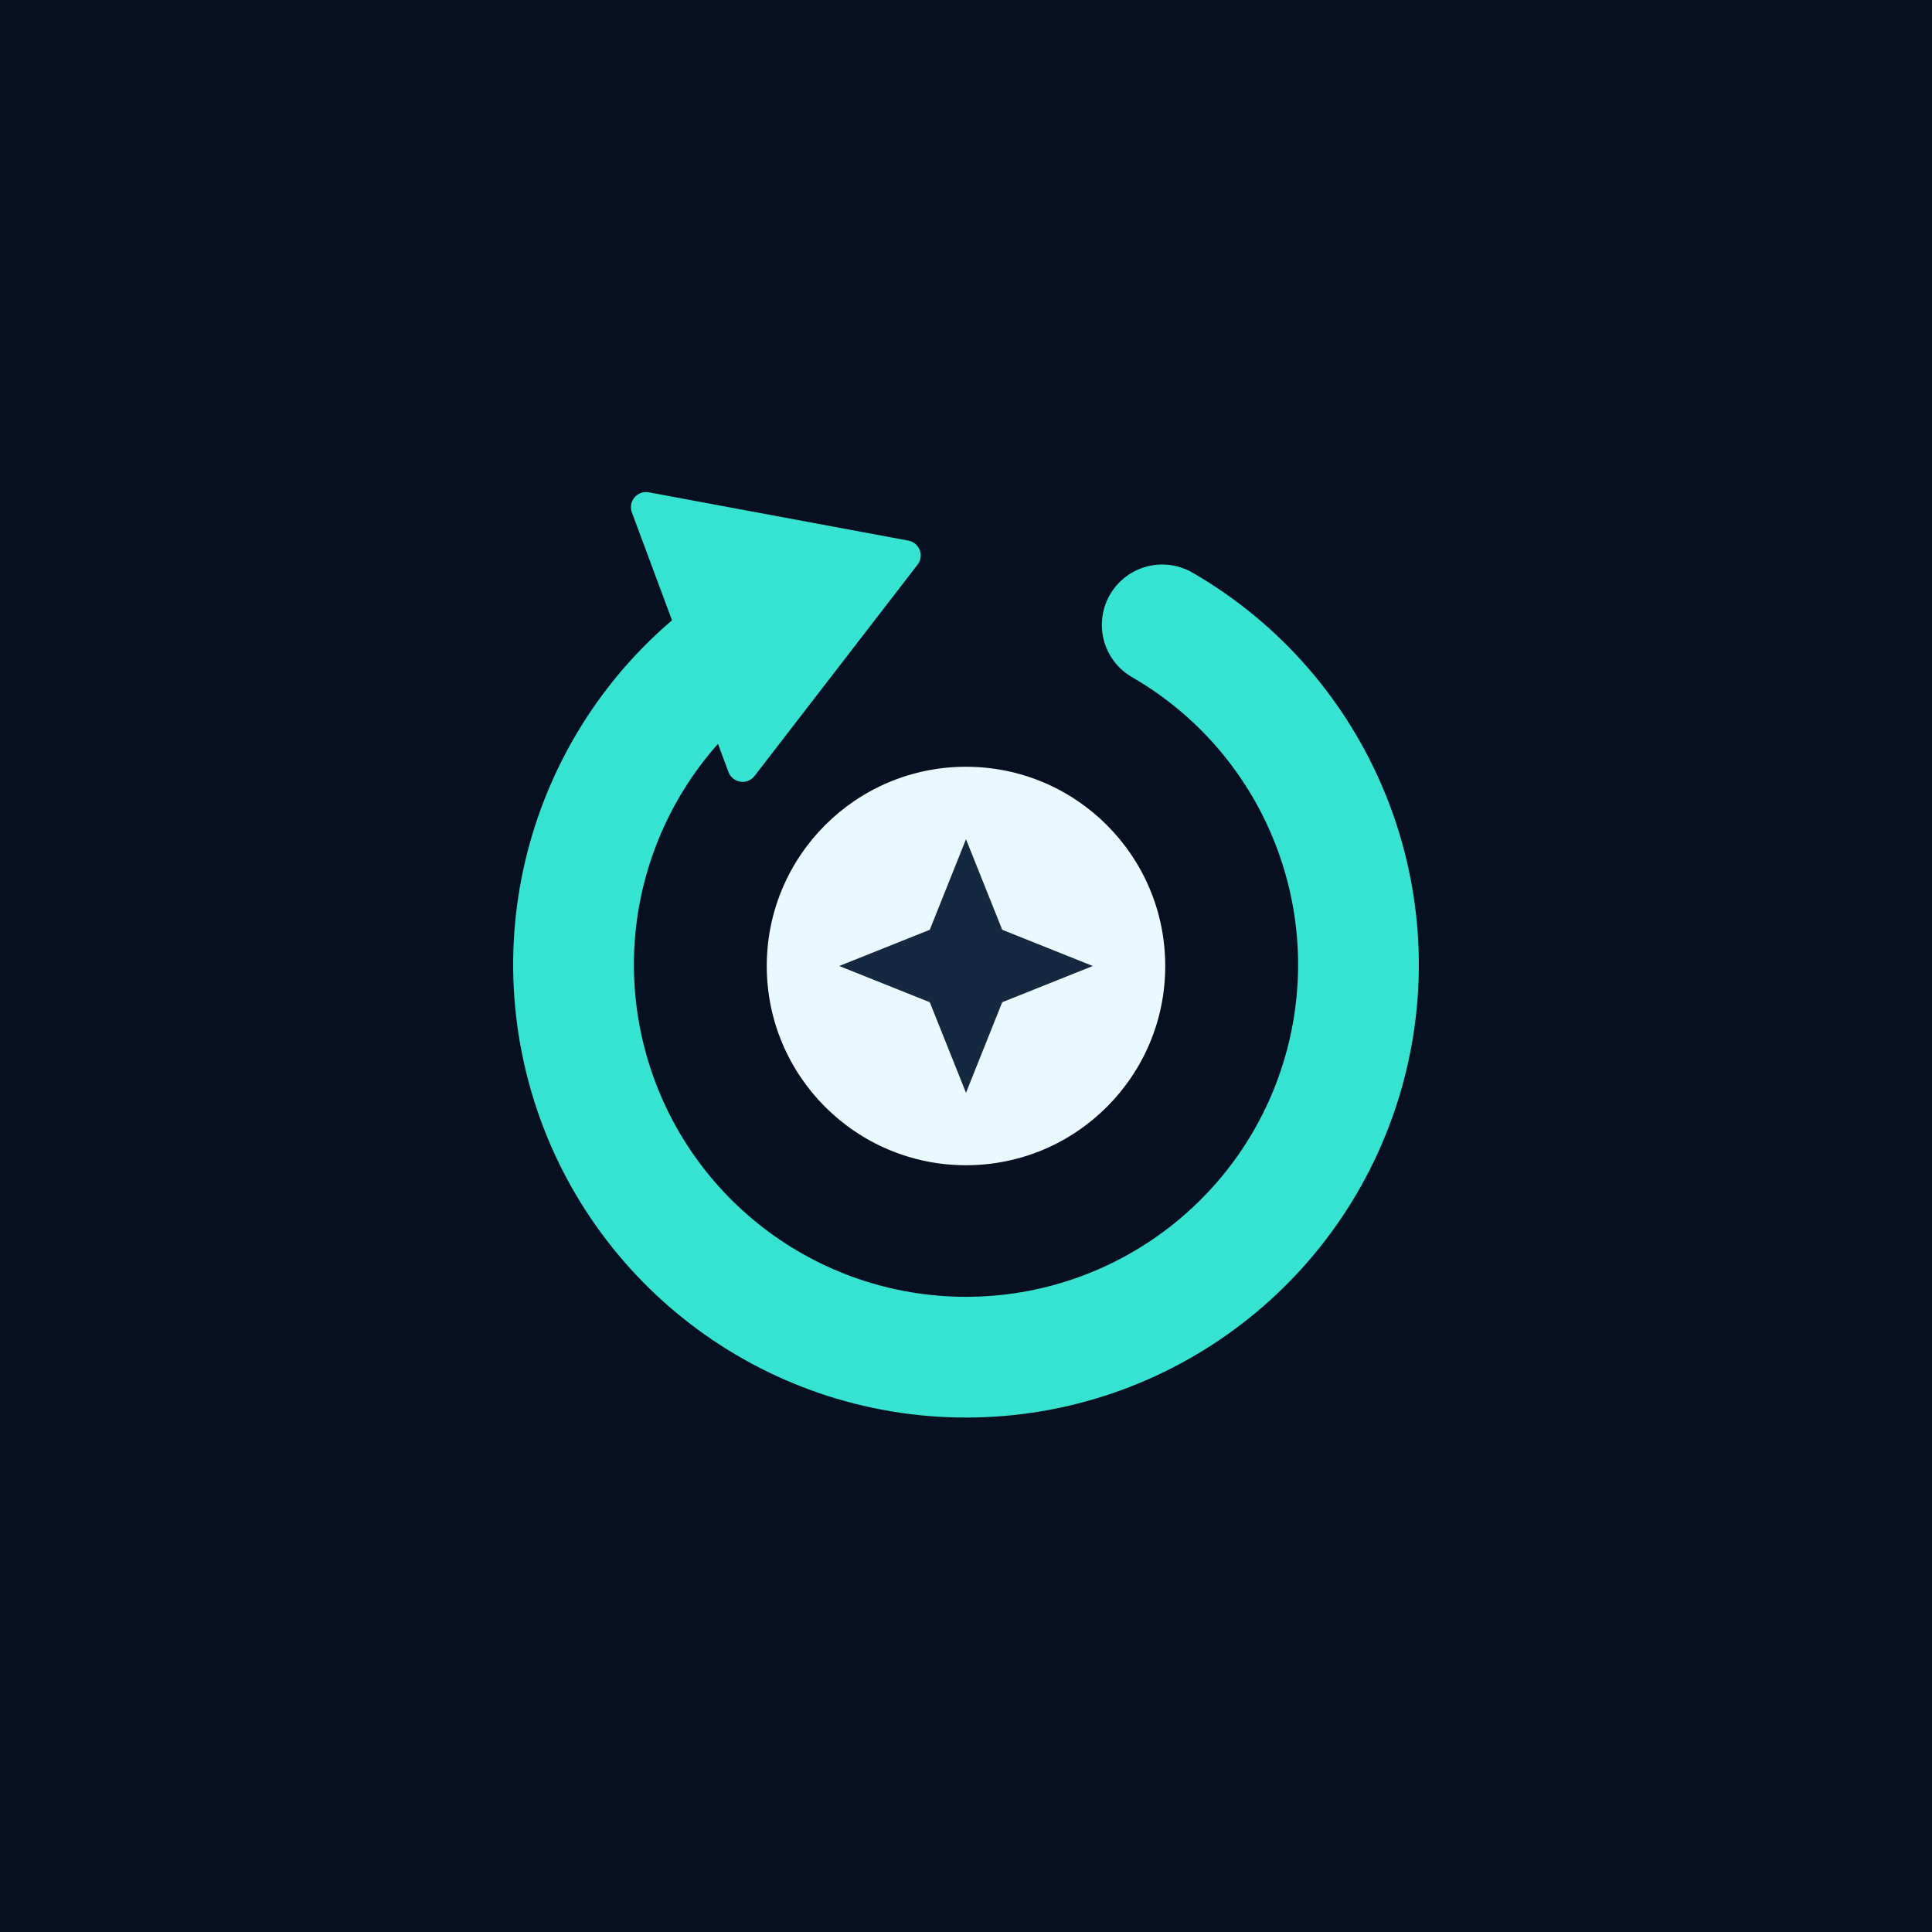
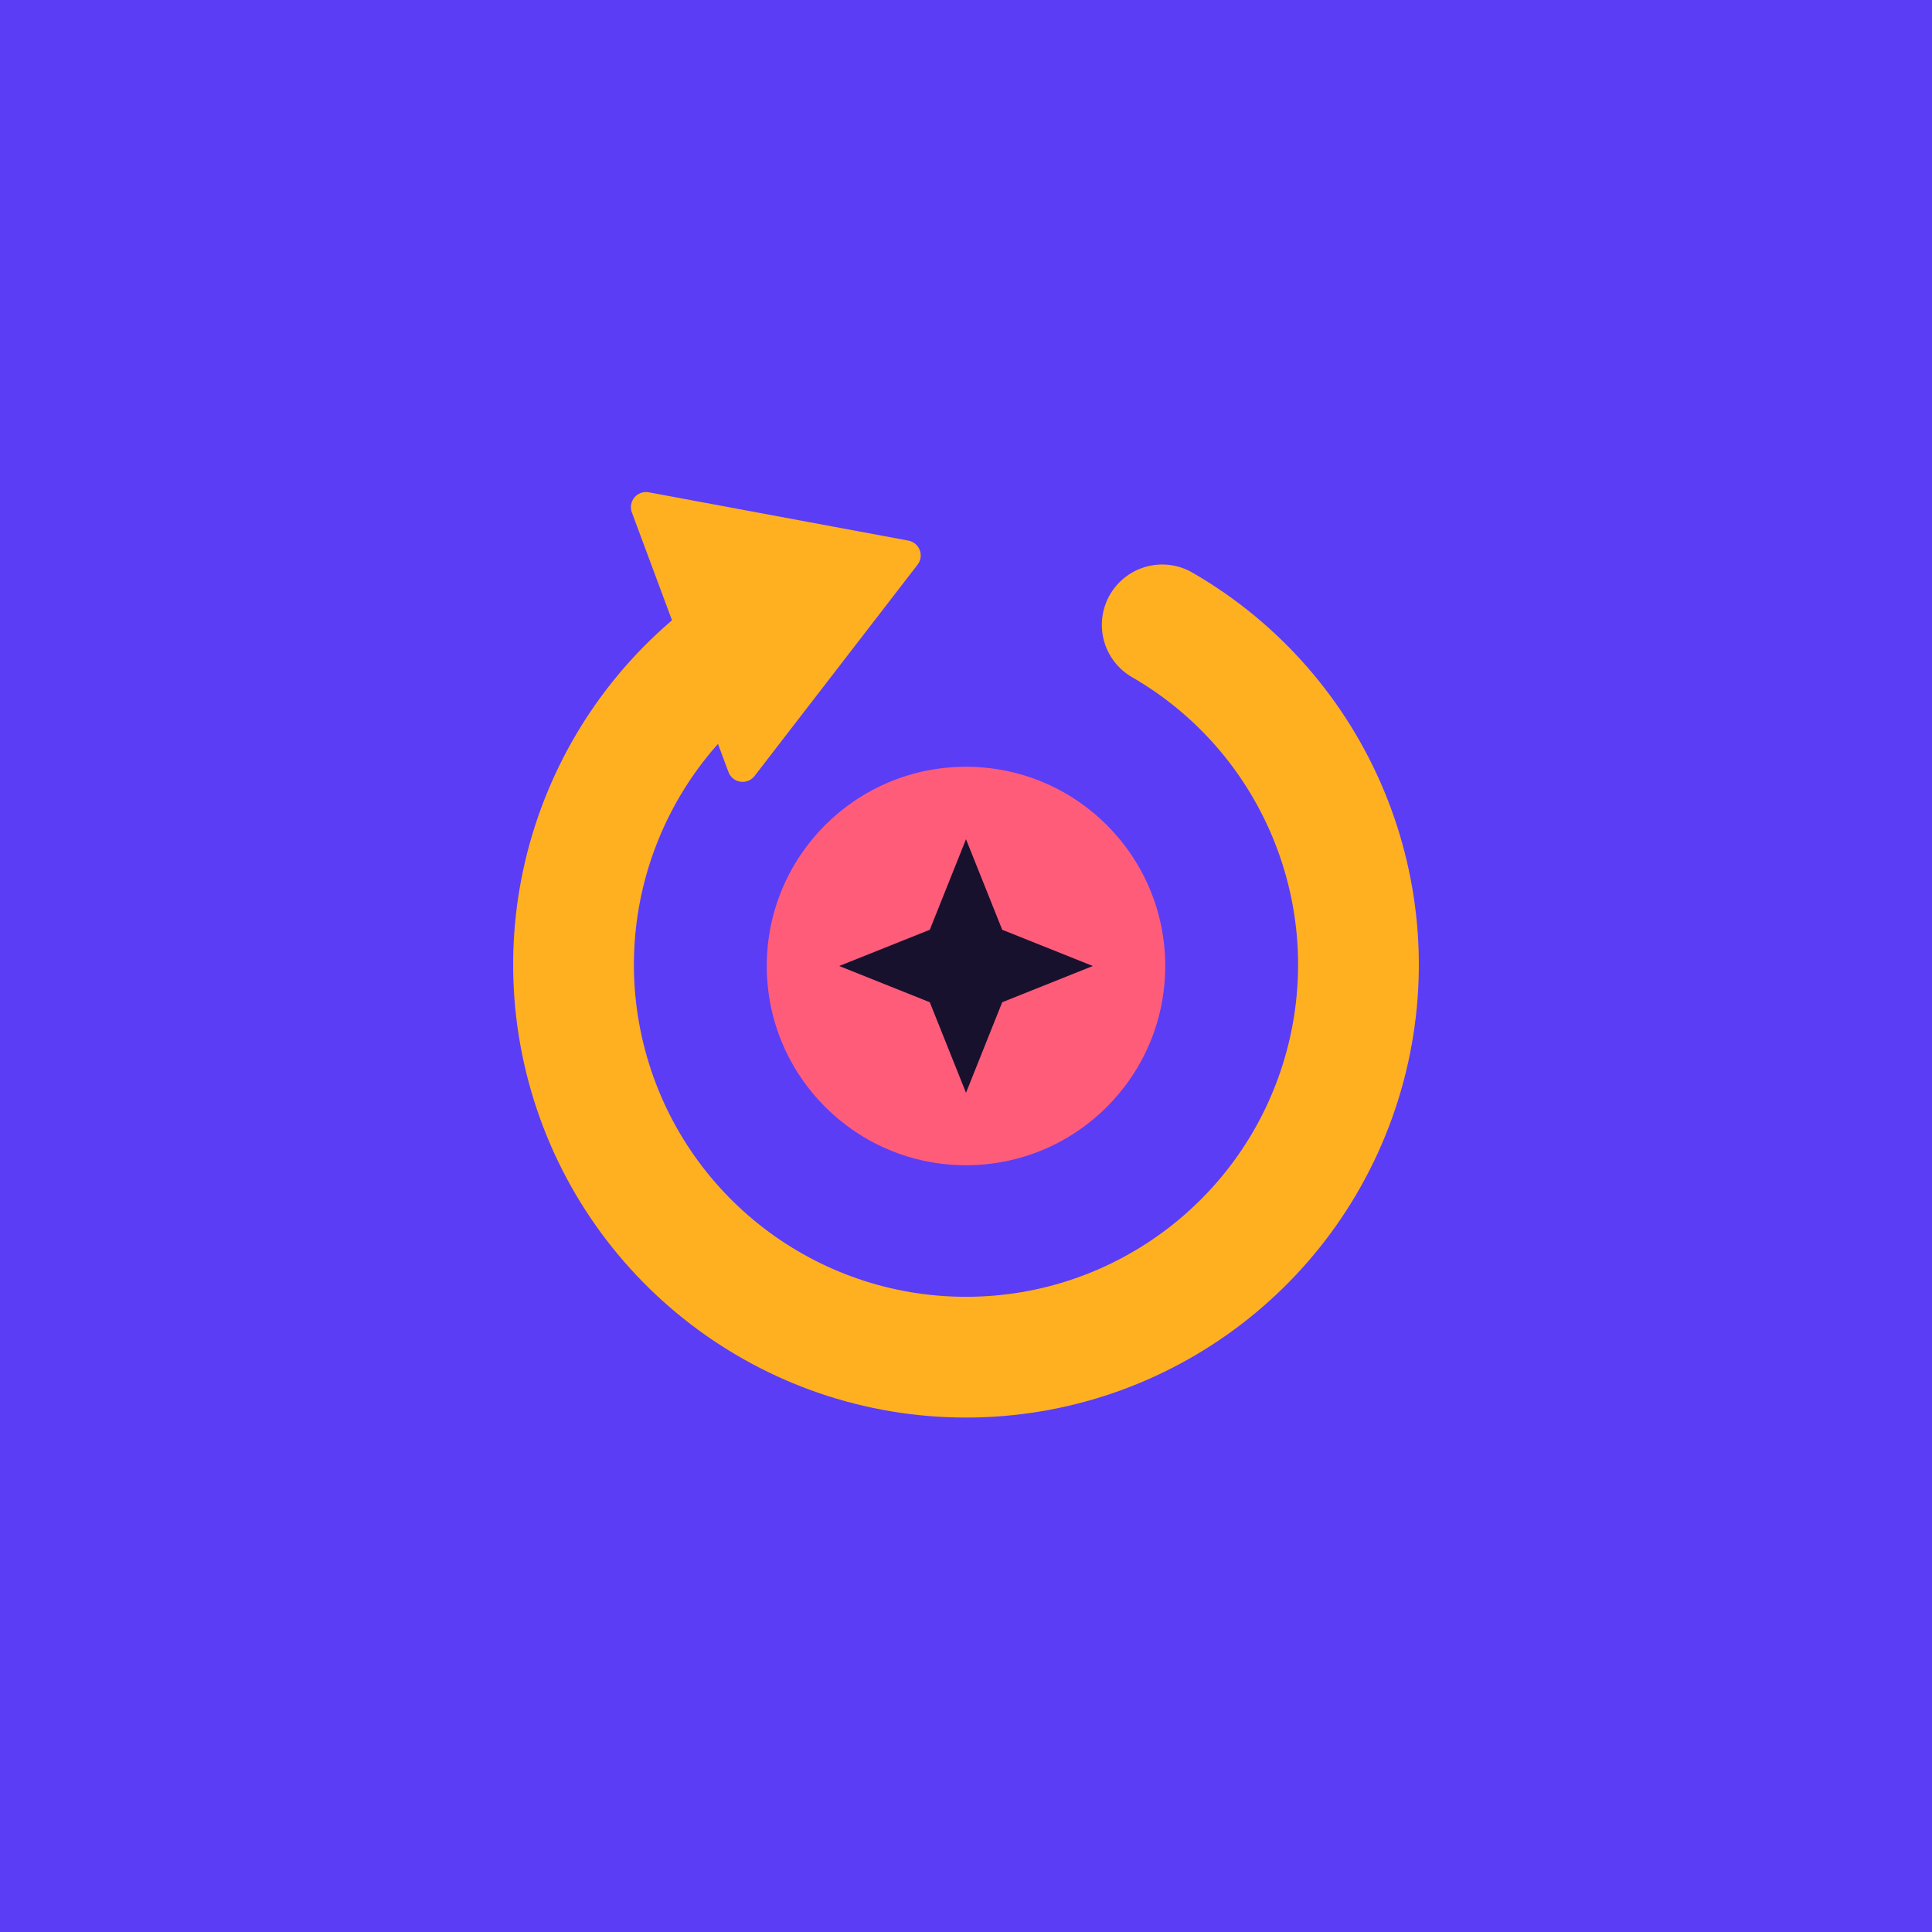
<svg xmlns="http://www.w3.org/2000/svg" viewBox="0 0 512 512" width="512" height="512">
-   <rect width="512" height="512" fill="#080F20" />
+   <rect width="512" height="512" fill="#5B3DF5" />
  <g transform="translate(51.2 51.2) scale(0.8)">
-     <path d="M321 143 A130 130 0 1 1 191 143" fill="none" stroke="#35E3D0" stroke-width="40" stroke-linecap="round" />
-     <path d="M150 104 L236 120 L182 190 Z" fill="#35E3D0" stroke="#35E3D0" stroke-width="10" stroke-linejoin="round" />
-     <circle cx="256" cy="256" r="66" fill="#EAF8FF" />
-     <path d="M256 214 L268 244 L298 256 L268 268 L256 298 L244 268 L214 256 L244 244 Z" fill="#16283F" />
+     <path d="M321 143 A130 130 0 1 1 191 143" fill="none" stroke="#FFB020" stroke-width="40" stroke-linecap="round" />
+     <path d="M150 104 L236 120 L182 190 Z" fill="#FFB020" stroke="#FFB020" stroke-width="10" stroke-linejoin="round" />
+     <circle cx="256" cy="256" r="66" fill="#FF5C7A" />
+     <path d="M256 214 L268 244 L298 256 L268 268 L256 298 L244 268 L214 256 L244 244 Z" fill="#17112E" />
  </g>
</svg>
